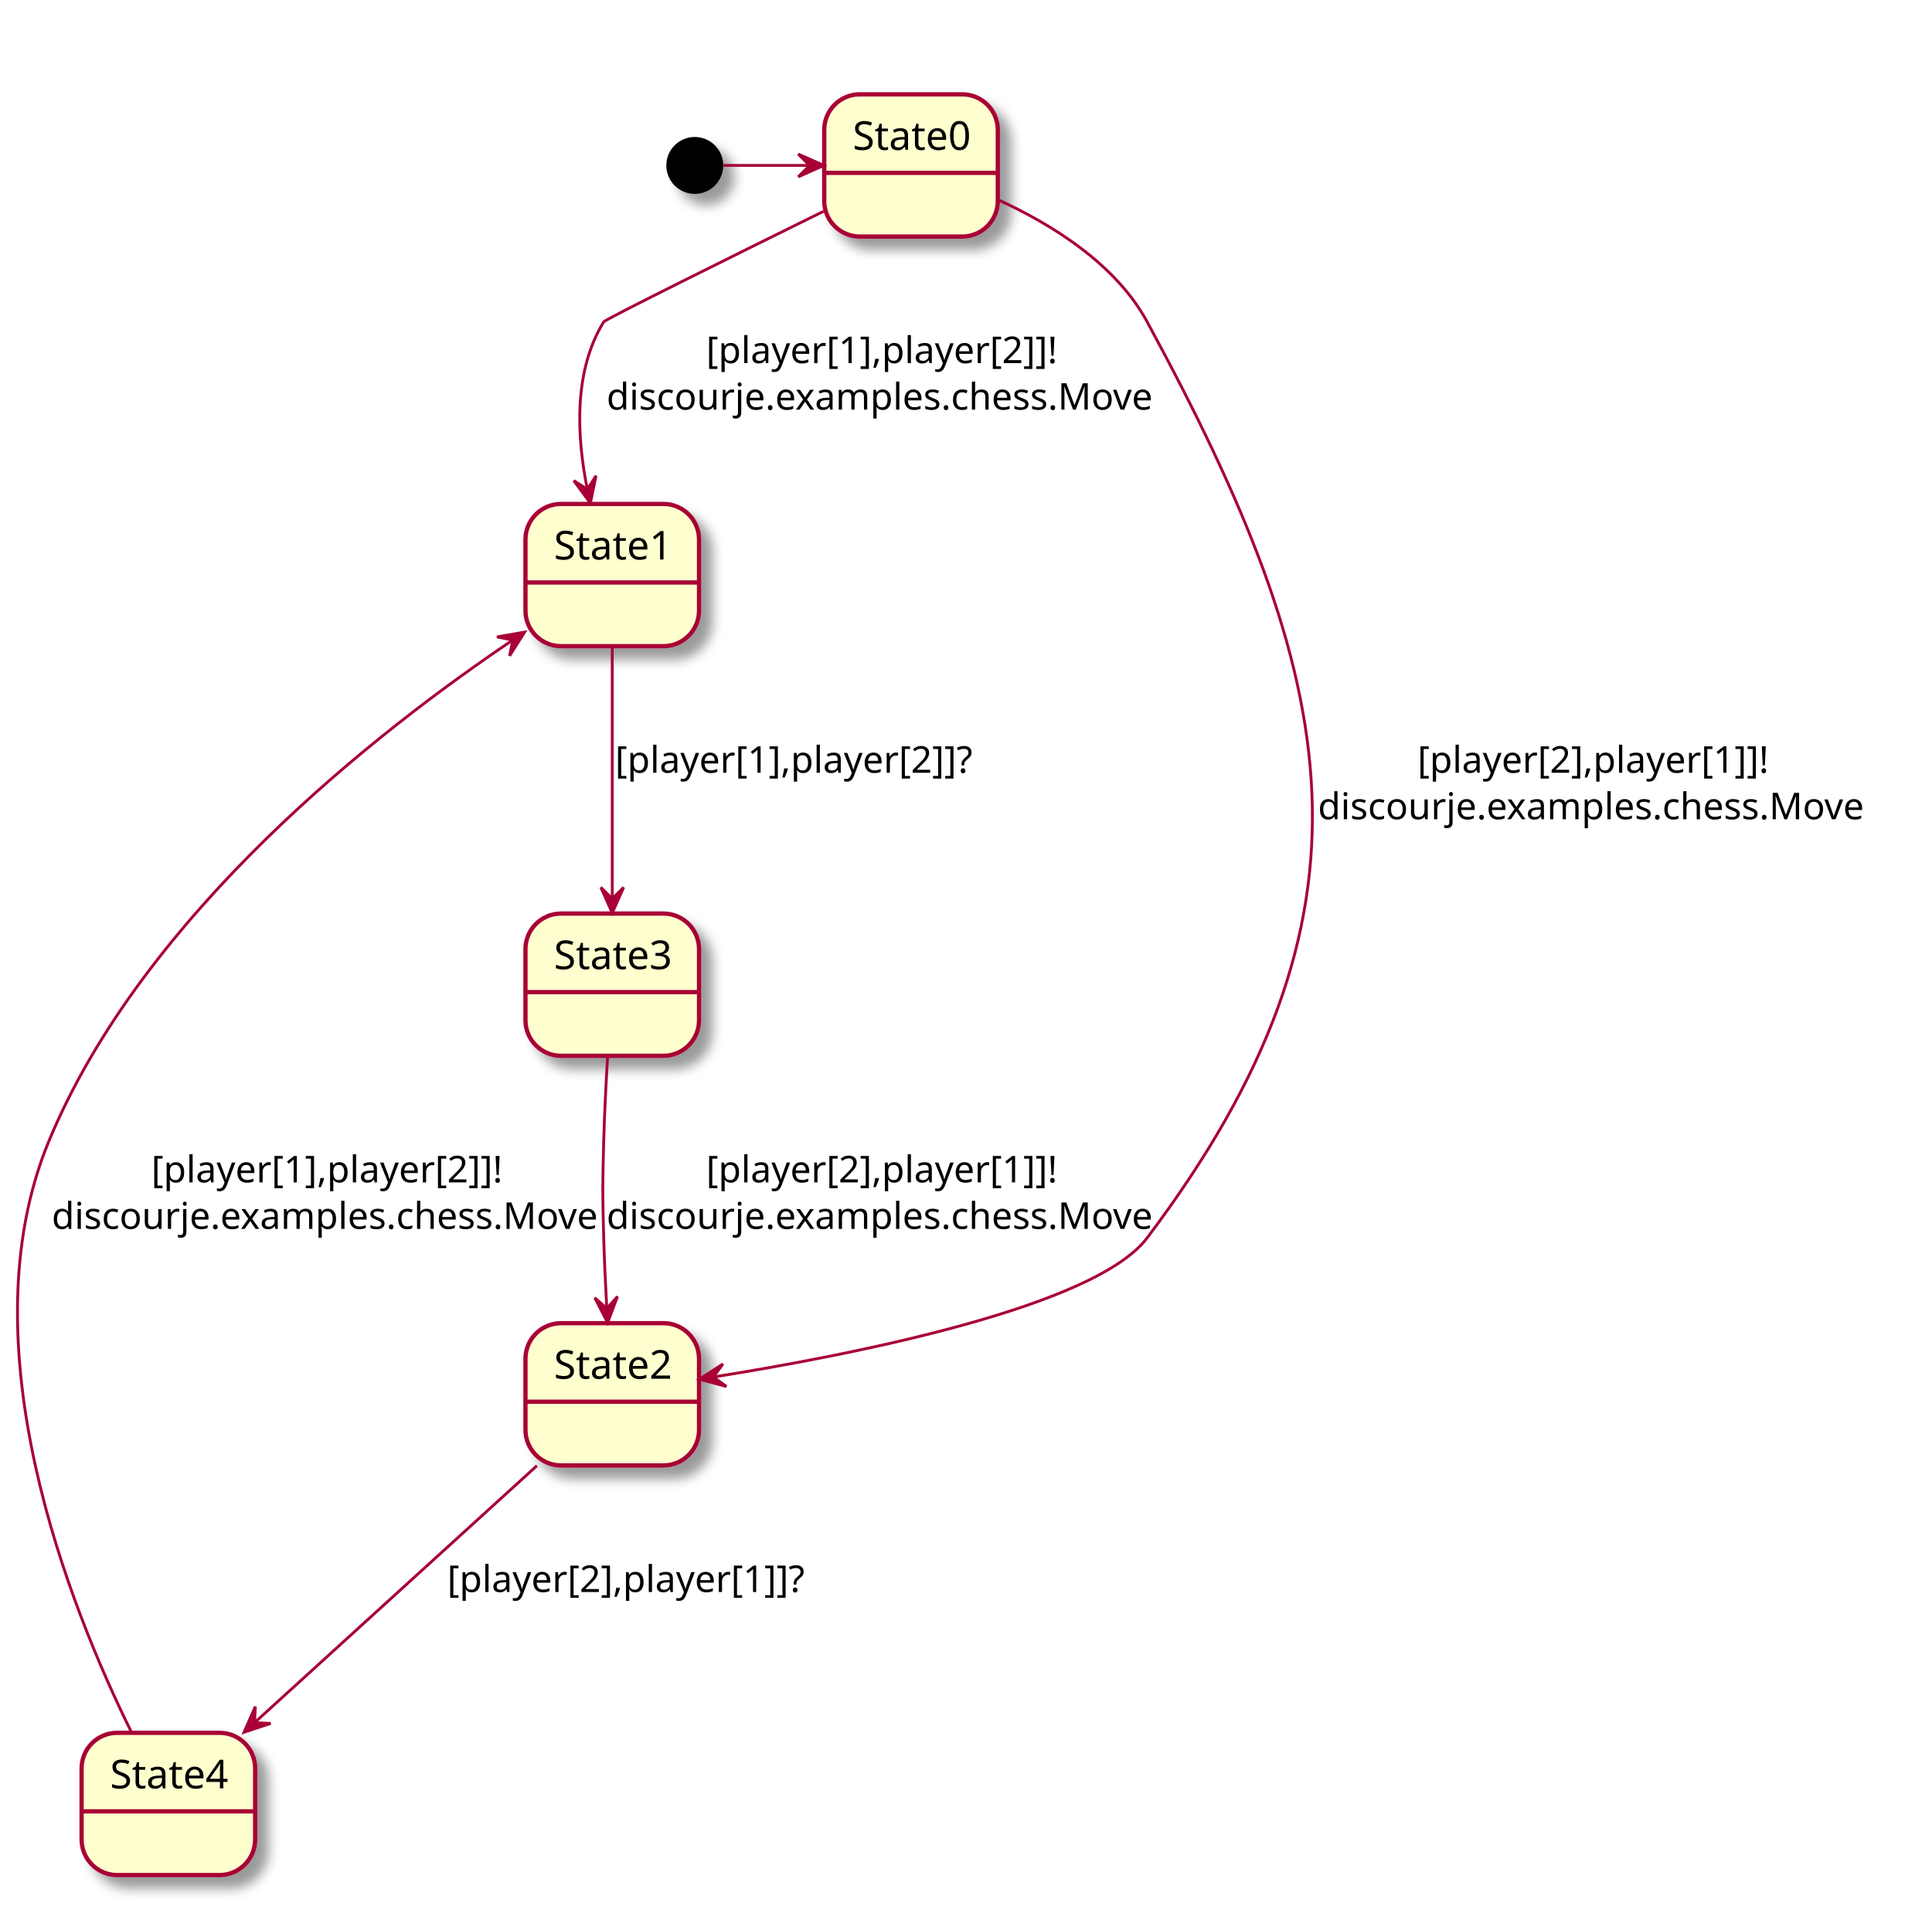
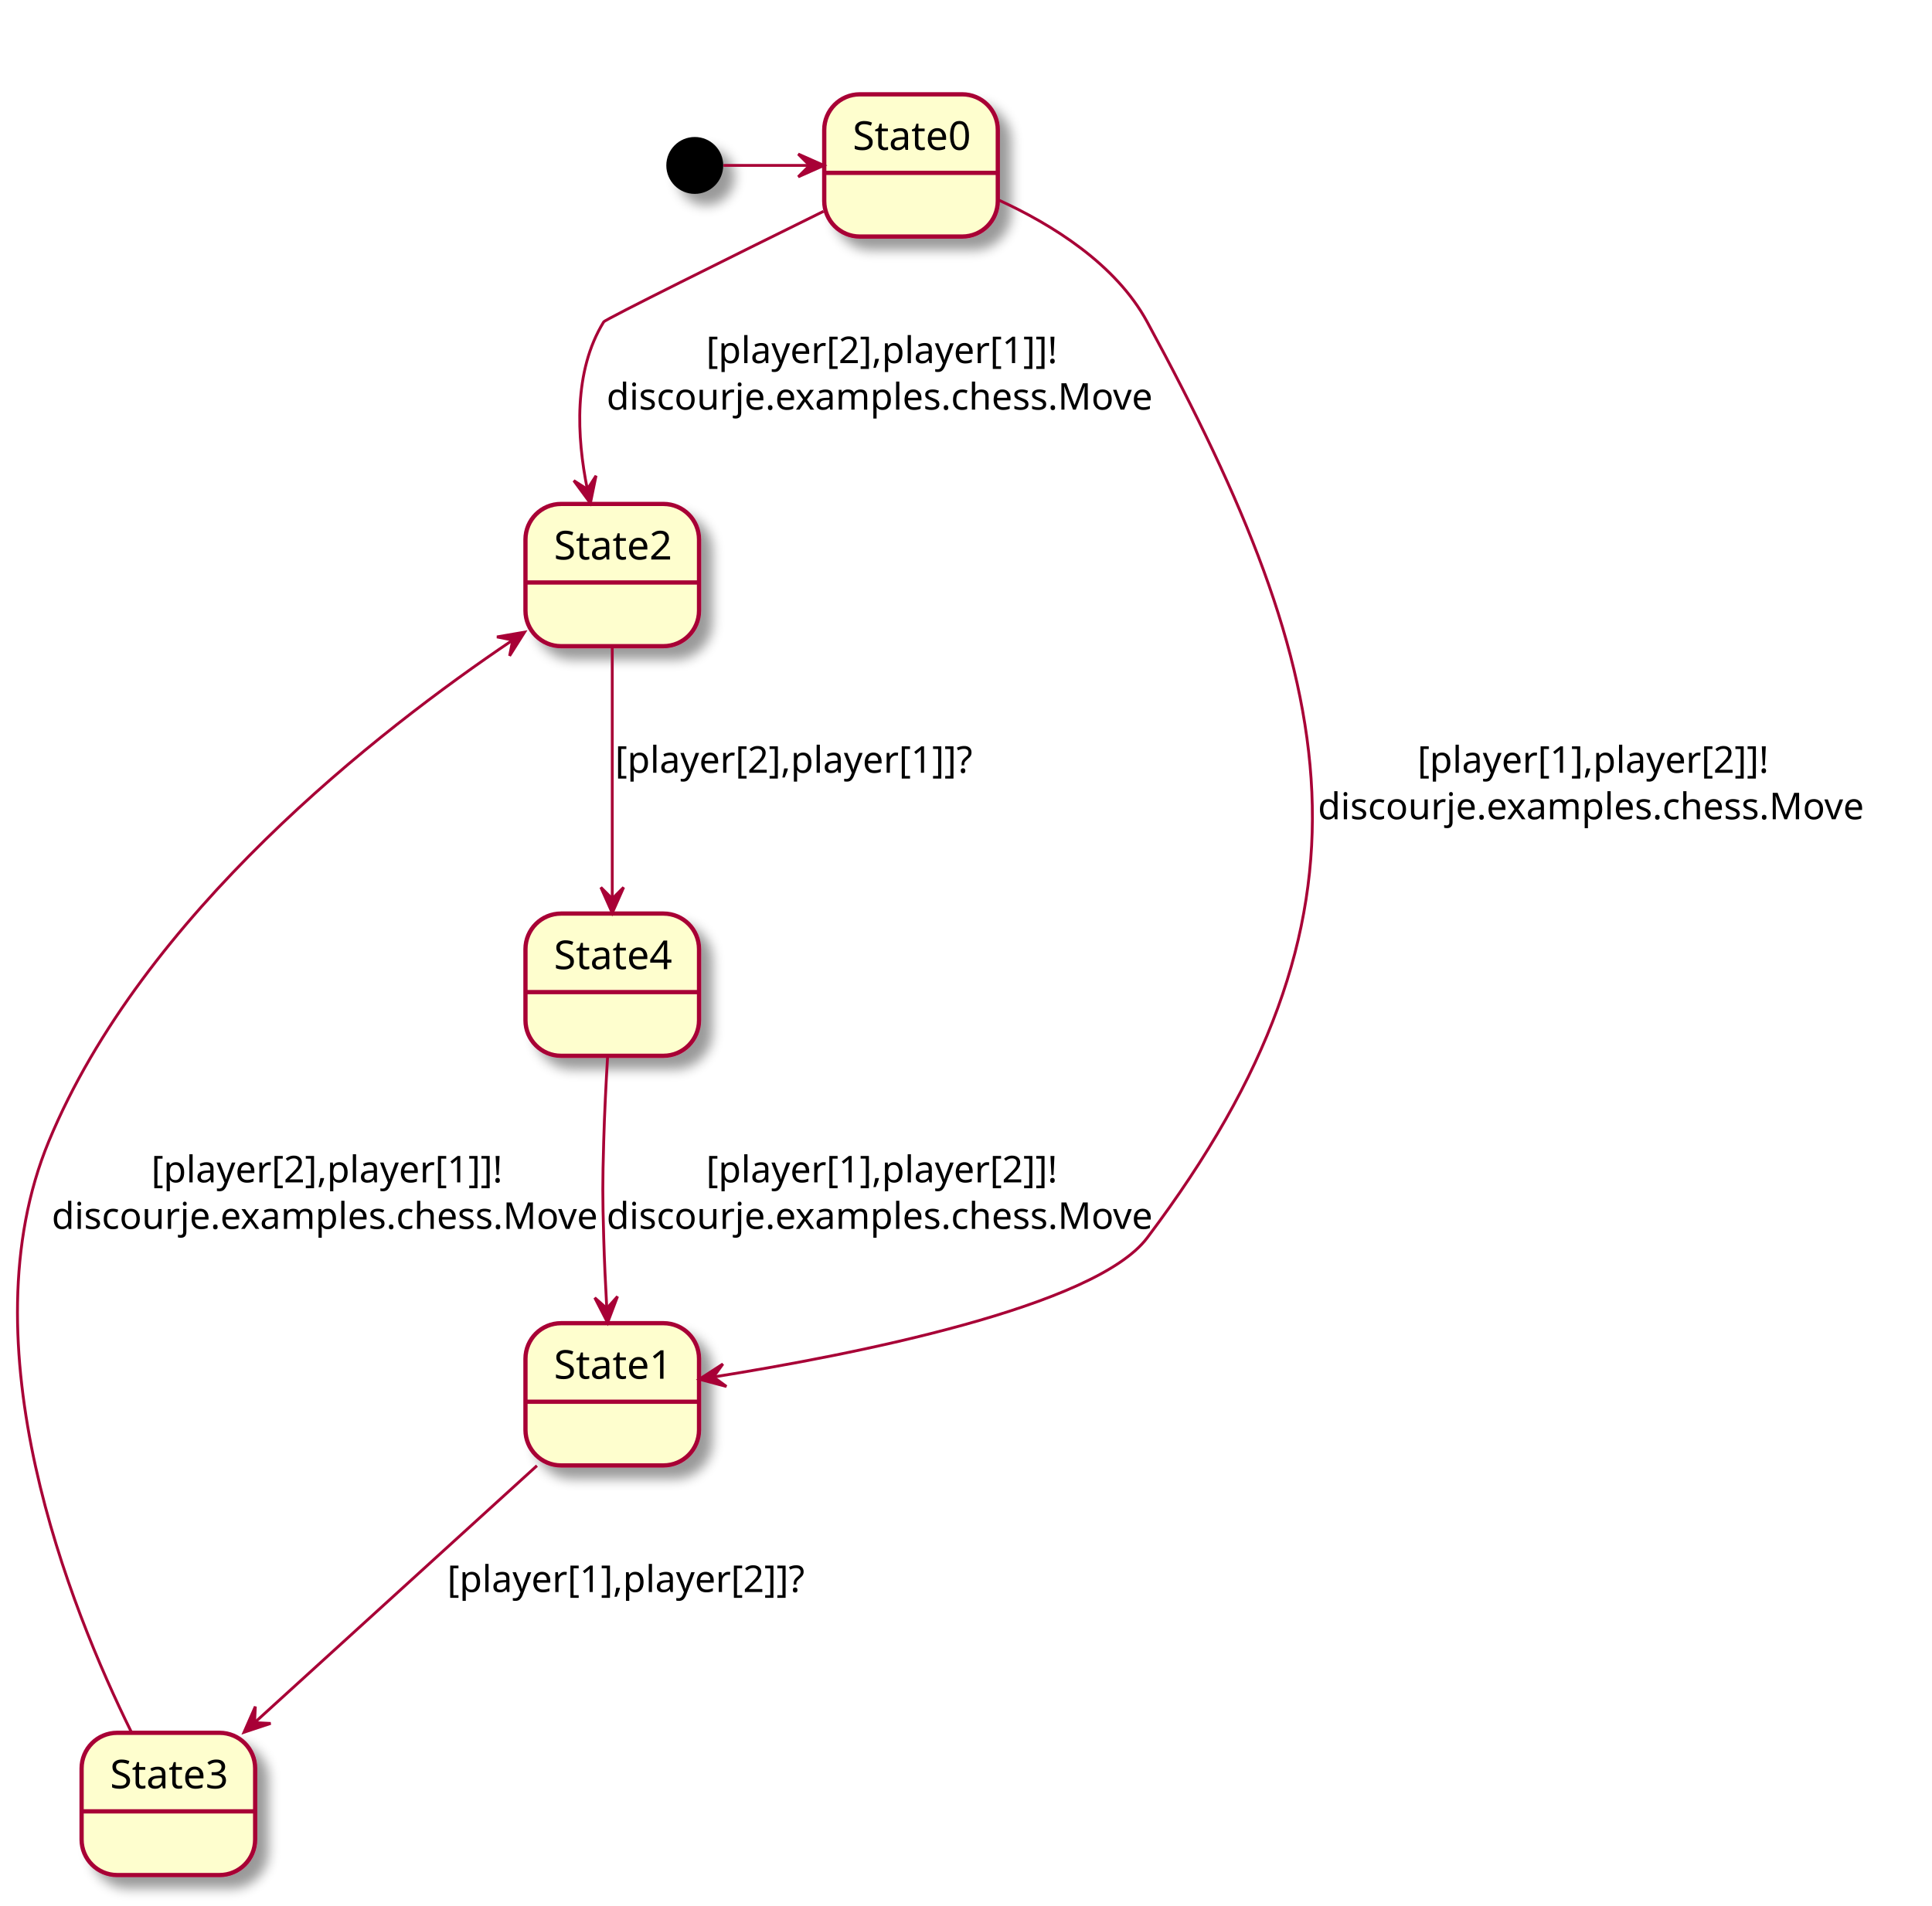
<svg xmlns="http://www.w3.org/2000/svg" contentScriptType="application/ecmascript" contentStyleType="text/css" height="670px" preserveAspectRatio="none" style="width:679px;height:670px;" version="1.1" viewBox="0 0 679 670" width="679px" zoomAndPan="magnify">
  <defs>
-     <filter height="300%" id="f1hqdcdpp4ij6l" width="300%" x="-1" y="-1">
+     <filter height="300%" id="fufluceo4p329" width="300%" x="-1" y="-1">
      <feGaussianBlur result="blurOut" stdDeviation="2.0" />
      <feColorMatrix in="blurOut" result="blurOut2" type="matrix" values="0 0 0 0 0 0 0 0 0 0 0 0 0 0 0 0 0 0 .4 0" />
      <feOffset dx="4.0" dy="4.0" in="blurOut2" result="blurOut3" />
      <feBlend in="SourceGraphic" in2="blurOut3" mode="normal" />
    </filter>
  </defs>
  <g>
    <text fill="#888888" font-family="sans-serif" font-size="10" lengthAdjust="spacingAndGlyphs" textLength="0" x="667" y="10.381" />
    <text fill="#888888" font-family="sans-serif" font-size="10" lengthAdjust="spacingAndGlyphs" textLength="0" x="667" y="22.959" />
-     <ellipse cx="244.175" cy="58.156" fill="#000000" filter="url(#f1hqdcdpp4ij6l)" rx="10" ry="10" style="stroke: none; stroke-width: 1.0;" />
-     <rect fill="#FEFECE" filter="url(#f1hqdcdpp4ij6l)" height="50" rx="12.5" ry="12.5" style="stroke: #A80036; stroke-width: 1.5;" width="61" x="289.675" y="33.156" />
+     <ellipse cx="244.175" cy="58.156" fill="#000000" filter="url(#fufluceo4p329)" rx="10" ry="10" style="stroke: none; stroke-width: 1.0;" />
+     <rect fill="#FEFECE" filter="url(#fufluceo4p329)" height="50" rx="12.5" ry="12.5" style="stroke: #A80036; stroke-width: 1.5;" width="61" x="289.675" y="33.156" />
    <line style="stroke: #A80036; stroke-width: 1.5;" x1="289.675" x2="350.675" y1="60.766" y2="60.766" />
    <text fill="#000000" font-family="sans-serif" font-size="14" lengthAdjust="spacingAndGlyphs" textLength="41" x="299.675" y="52.69">State0</text>
-     <rect fill="#FEFECE" filter="url(#f1hqdcdpp4ij6l)" height="50" rx="12.5" ry="12.5" style="stroke: #A80036; stroke-width: 1.5;" width="61" x="184.675" y="177.156" />
+     <rect fill="#FEFECE" filter="url(#fufluceo4p329)" height="50" rx="12.5" ry="12.5" style="stroke: #A80036; stroke-width: 1.5;" width="61" x="184.675" y="177.156" />
    <line style="stroke: #A80036; stroke-width: 1.5;" x1="184.675" x2="245.675" y1="204.766" y2="204.766" />
-     <text fill="#000000" font-family="sans-serif" font-size="14" lengthAdjust="spacingAndGlyphs" textLength="41" x="194.675" y="196.69">State1</text>
-     <rect fill="#FEFECE" filter="url(#f1hqdcdpp4ij6l)" height="50" rx="12.5" ry="12.5" style="stroke: #A80036; stroke-width: 1.5;" width="61" x="184.675" y="465.156" />
+     <text fill="#000000" font-family="sans-serif" font-size="14" lengthAdjust="spacingAndGlyphs" textLength="41" x="194.675" y="196.69">State2</text>
+     <rect fill="#FEFECE" filter="url(#fufluceo4p329)" height="50" rx="12.5" ry="12.5" style="stroke: #A80036; stroke-width: 1.5;" width="61" x="184.675" y="465.156" />
    <line style="stroke: #A80036; stroke-width: 1.5;" x1="184.675" x2="245.675" y1="492.766" y2="492.766" />
-     <text fill="#000000" font-family="sans-serif" font-size="14" lengthAdjust="spacingAndGlyphs" textLength="41" x="194.675" y="484.69">State2</text>
-     <rect fill="#FEFECE" filter="url(#f1hqdcdpp4ij6l)" height="50" rx="12.5" ry="12.5" style="stroke: #A80036; stroke-width: 1.5;" width="61" x="184.675" y="321.156" />
+     <text fill="#000000" font-family="sans-serif" font-size="14" lengthAdjust="spacingAndGlyphs" textLength="41" x="194.675" y="484.69">State1</text>
+     <rect fill="#FEFECE" filter="url(#fufluceo4p329)" height="50" rx="12.5" ry="12.5" style="stroke: #A80036; stroke-width: 1.5;" width="61" x="184.675" y="321.156" />
    <line style="stroke: #A80036; stroke-width: 1.5;" x1="184.675" x2="245.675" y1="348.766" y2="348.766" />
-     <text fill="#000000" font-family="sans-serif" font-size="14" lengthAdjust="spacingAndGlyphs" textLength="41" x="194.675" y="340.69">State3</text>
-     <rect fill="#FEFECE" filter="url(#f1hqdcdpp4ij6l)" height="50" rx="12.5" ry="12.5" style="stroke: #A80036; stroke-width: 1.5;" width="61" x="28.675" y="609.156" />
+     <text fill="#000000" font-family="sans-serif" font-size="14" lengthAdjust="spacingAndGlyphs" textLength="41" x="194.675" y="340.69">State4</text>
+     <rect fill="#FEFECE" filter="url(#fufluceo4p329)" height="50" rx="12.5" ry="12.5" style="stroke: #A80036; stroke-width: 1.5;" width="61" x="28.675" y="609.156" />
    <line style="stroke: #A80036; stroke-width: 1.5;" x1="28.675" x2="89.675" y1="636.766" y2="636.766" />
-     <text fill="#000000" font-family="sans-serif" font-size="14" lengthAdjust="spacingAndGlyphs" textLength="41" x="38.675" y="628.689">State4</text>
+     <text fill="#000000" font-family="sans-serif" font-size="14" lengthAdjust="spacingAndGlyphs" textLength="41" x="38.675" y="628.689">State3</text>
    <path d="M254.269,58.156 C264.281,58.156 274.292,58.156 284.304,58.156 " fill="none" id="*start-&gt;State0" style="stroke: #A80036; stroke-width: 1.0;" />
    <polygon fill="#A80036" points="289.539,58.156,280.539,54.156,284.539,58.156,280.539,62.156,289.539,58.156" style="stroke: #A80036; stroke-width: 1.0;" />
-     <path d="M289.441,74.284 C257.716,89.935 212.745,112.234 212.175,113.156 C201.45,130.51 202.722,153.685 206.398,171.896 " fill="none" id="State0-&gt;State1" style="stroke: #A80036; stroke-width: 1.0;" />
+     <path d="M289.441,74.284 C257.716,89.935 212.745,112.234 212.175,113.156 C201.45,130.51 202.722,153.685 206.398,171.896 " fill="none" id="State0-&gt;State2" style="stroke: #A80036; stroke-width: 1.0;" />
    <polygon fill="#A80036" points="207.491,176.892,209.475,167.245,206.422,172.008,201.66,168.955,207.491,176.892" style="stroke: #A80036; stroke-width: 1.0;" />
-     <text fill="#000000" font-family="sans-serif" font-size="13" lengthAdjust="spacingAndGlyphs" textLength="115" x="248.175" y="127.651">[player[1],player[2]]!</text>
+     <text fill="#000000" font-family="sans-serif" font-size="13" lengthAdjust="spacingAndGlyphs" textLength="115" x="248.175" y="127.651">[player[2],player[1]]!</text>
    <text fill="#000000" font-family="sans-serif" font-size="13" lengthAdjust="spacingAndGlyphs" textLength="185" x="213.175" y="144.003">discourje.examples.chess.Move</text>
-     <path d="M350.859,70.271 C369.634,78.855 392.11,92.756 403.175,113.156 C471.409,238.953 489.276,320.843 403.175,435.156 C384.855,459.479 299.939,476.225 250.725,484.073 " fill="none" id="State0-&gt;State2" style="stroke: #A80036; stroke-width: 1.0;" />
+     <path d="M350.859,70.271 C369.634,78.855 392.11,92.756 403.175,113.156 C471.409,238.953 489.276,320.843 403.175,435.156 C384.855,459.479 299.939,476.225 250.725,484.073 " fill="none" id="State0-&gt;State1" style="stroke: #A80036; stroke-width: 1.0;" />
    <polygon fill="#A80036" points="245.785,484.85,255.297,487.403,250.724,484.073,254.054,479.5,245.785,484.85" style="stroke: #A80036; stroke-width: 1.0;" />
-     <text fill="#000000" font-family="sans-serif" font-size="13" lengthAdjust="spacingAndGlyphs" textLength="115" x="498.175" y="271.651">[player[2],player[1]]!</text>
+     <text fill="#000000" font-family="sans-serif" font-size="13" lengthAdjust="spacingAndGlyphs" textLength="115" x="498.175" y="271.651">[player[1],player[2]]!</text>
    <text fill="#000000" font-family="sans-serif" font-size="13" lengthAdjust="spacingAndGlyphs" textLength="185" x="463.175" y="288.003">discourje.examples.chess.Move</text>
-     <path d="M215.175,227.244 C215.175,251.724 215.175,289.672 215.175,315.873 " fill="none" id="State1-&gt;State3" style="stroke: #A80036; stroke-width: 1.0;" />
+     <path d="M215.175,227.244 C215.175,251.724 215.175,289.672 215.175,315.873 " fill="none" id="State2-&gt;State4" style="stroke: #A80036; stroke-width: 1.0;" />
    <polygon fill="#A80036" points="215.175,320.949,219.175,311.949,215.175,315.949,211.175,311.949,215.175,320.949" style="stroke: #A80036; stroke-width: 1.0;" />
-     <text fill="#000000" font-family="sans-serif" font-size="13" lengthAdjust="spacingAndGlyphs" textLength="119" x="216.175" y="271.651">[player[1],player[2]]?</text>
+     <text fill="#000000" font-family="sans-serif" font-size="13" lengthAdjust="spacingAndGlyphs" textLength="119" x="216.175" y="271.651">[player[2],player[1]]?</text>
    <text fill="#000000" font-family="sans-serif" font-size="13" lengthAdjust="spacingAndGlyphs" textLength="0" x="277.675" y="288.003" />
-     <path d="M213.545,371.337 C212.992,380.652 212.446,391.395 212.175,401.156 C211.756,416.261 211.756,420.051 212.175,435.156 C212.396,443.087 212.797,451.666 213.237,459.6 " fill="none" id="State3-&gt;State2" style="stroke: #A80036; stroke-width: 1.0;" />
+     <path d="M213.545,371.337 C212.992,380.652 212.446,391.395 212.175,401.156 C211.756,416.261 211.756,420.051 212.175,435.156 C212.396,443.087 212.797,451.666 213.237,459.6 " fill="none" id="State4-&gt;State1" style="stroke: #A80036; stroke-width: 1.0;" />
    <polygon fill="#A80036" points="213.545,464.975,217.024,455.761,213.259,459.983,209.037,456.219,213.545,464.975" style="stroke: #A80036; stroke-width: 1.0;" />
-     <text fill="#000000" font-family="sans-serif" font-size="13" lengthAdjust="spacingAndGlyphs" textLength="115" x="248.175" y="415.651">[player[2],player[1]]!</text>
+     <text fill="#000000" font-family="sans-serif" font-size="13" lengthAdjust="spacingAndGlyphs" textLength="115" x="248.175" y="415.651">[player[1],player[2]]!</text>
    <text fill="#000000" font-family="sans-serif" font-size="13" lengthAdjust="spacingAndGlyphs" textLength="185" x="213.175" y="432.003">discourje.examples.chess.Move</text>
-     <path d="M188.712,515.244 C161.258,540.234 118.387,579.259 89.563,605.496 " fill="none" id="State2-&gt;State4" style="stroke: #A80036; stroke-width: 1.0;" />
+     <path d="M188.712,515.244 C161.258,540.234 118.387,579.259 89.563,605.496 " fill="none" id="State1-&gt;State3" style="stroke: #A80036; stroke-width: 1.0;" />
    <polygon fill="#A80036" points="85.769,608.95,95.117,605.849,89.466,605.584,89.731,599.933,85.769,608.95" style="stroke: #A80036; stroke-width: 1.0;" />
-     <text fill="#000000" font-family="sans-serif" font-size="13" lengthAdjust="spacingAndGlyphs" textLength="119" x="157.175" y="559.651">[player[2],player[1]]?</text>
+     <text fill="#000000" font-family="sans-serif" font-size="13" lengthAdjust="spacingAndGlyphs" textLength="119" x="157.175" y="559.651">[player[1],player[2]]?</text>
    <text fill="#000000" font-family="sans-serif" font-size="13" lengthAdjust="spacingAndGlyphs" textLength="0" x="218.675" y="576.003" />
-     <path d="M46.137,608.832 C24.768,565.511 -12.508,472.819 17.175,401.156 C50.223,321.373 132.744,256.976 180.166,225.028 " fill="none" id="State4-&gt;State1" style="stroke: #A80036; stroke-width: 1.0;" />
+     <path d="M46.137,608.832 C24.768,565.511 -12.508,472.819 17.175,401.156 C50.223,321.373 132.744,256.976 180.166,225.028 " fill="none" id="State3-&gt;State2" style="stroke: #A80036; stroke-width: 1.0;" />
    <polygon fill="#A80036" points="184.362,222.225,174.657,223.901,180.205,225.004,179.102,230.552,184.362,222.225" style="stroke: #A80036; stroke-width: 1.0;" />
-     <text fill="#000000" font-family="sans-serif" font-size="13" lengthAdjust="spacingAndGlyphs" textLength="115" x="53.175" y="415.651">[player[1],player[2]]!</text>
+     <text fill="#000000" font-family="sans-serif" font-size="13" lengthAdjust="spacingAndGlyphs" textLength="115" x="53.175" y="415.651">[player[2],player[1]]!</text>
    <text fill="#000000" font-family="sans-serif" font-size="13" lengthAdjust="spacingAndGlyphs" textLength="185" x="18.175" y="432.003">discourje.examples.chess.Move</text>
  </g>
</svg>
